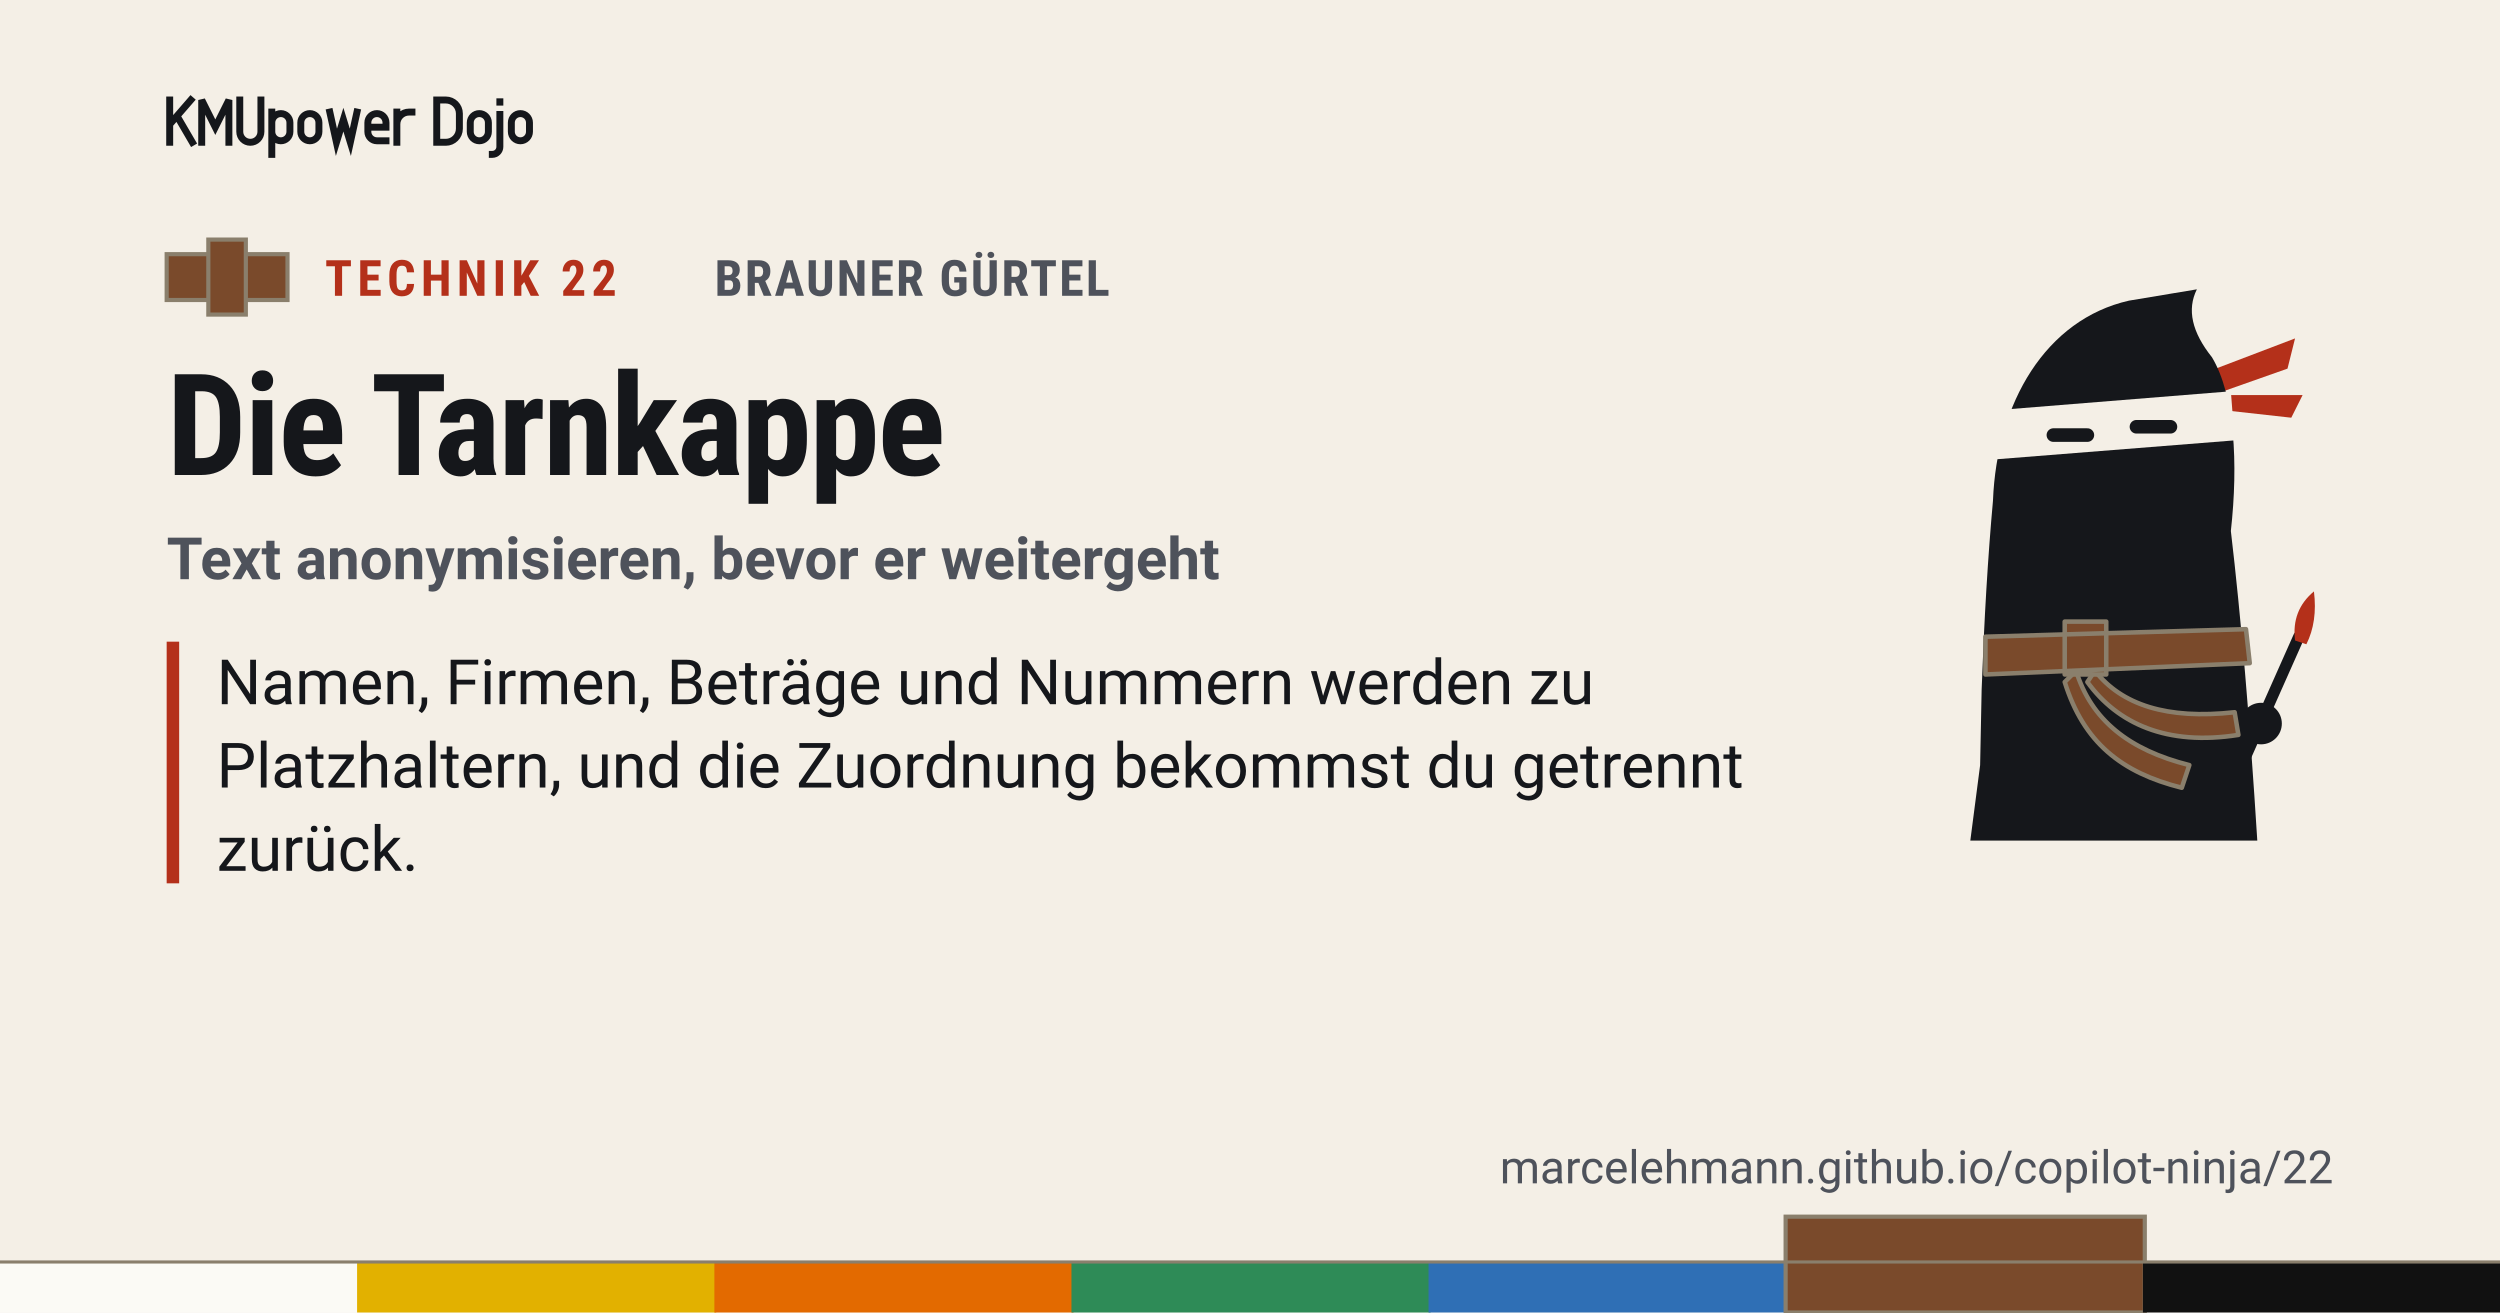
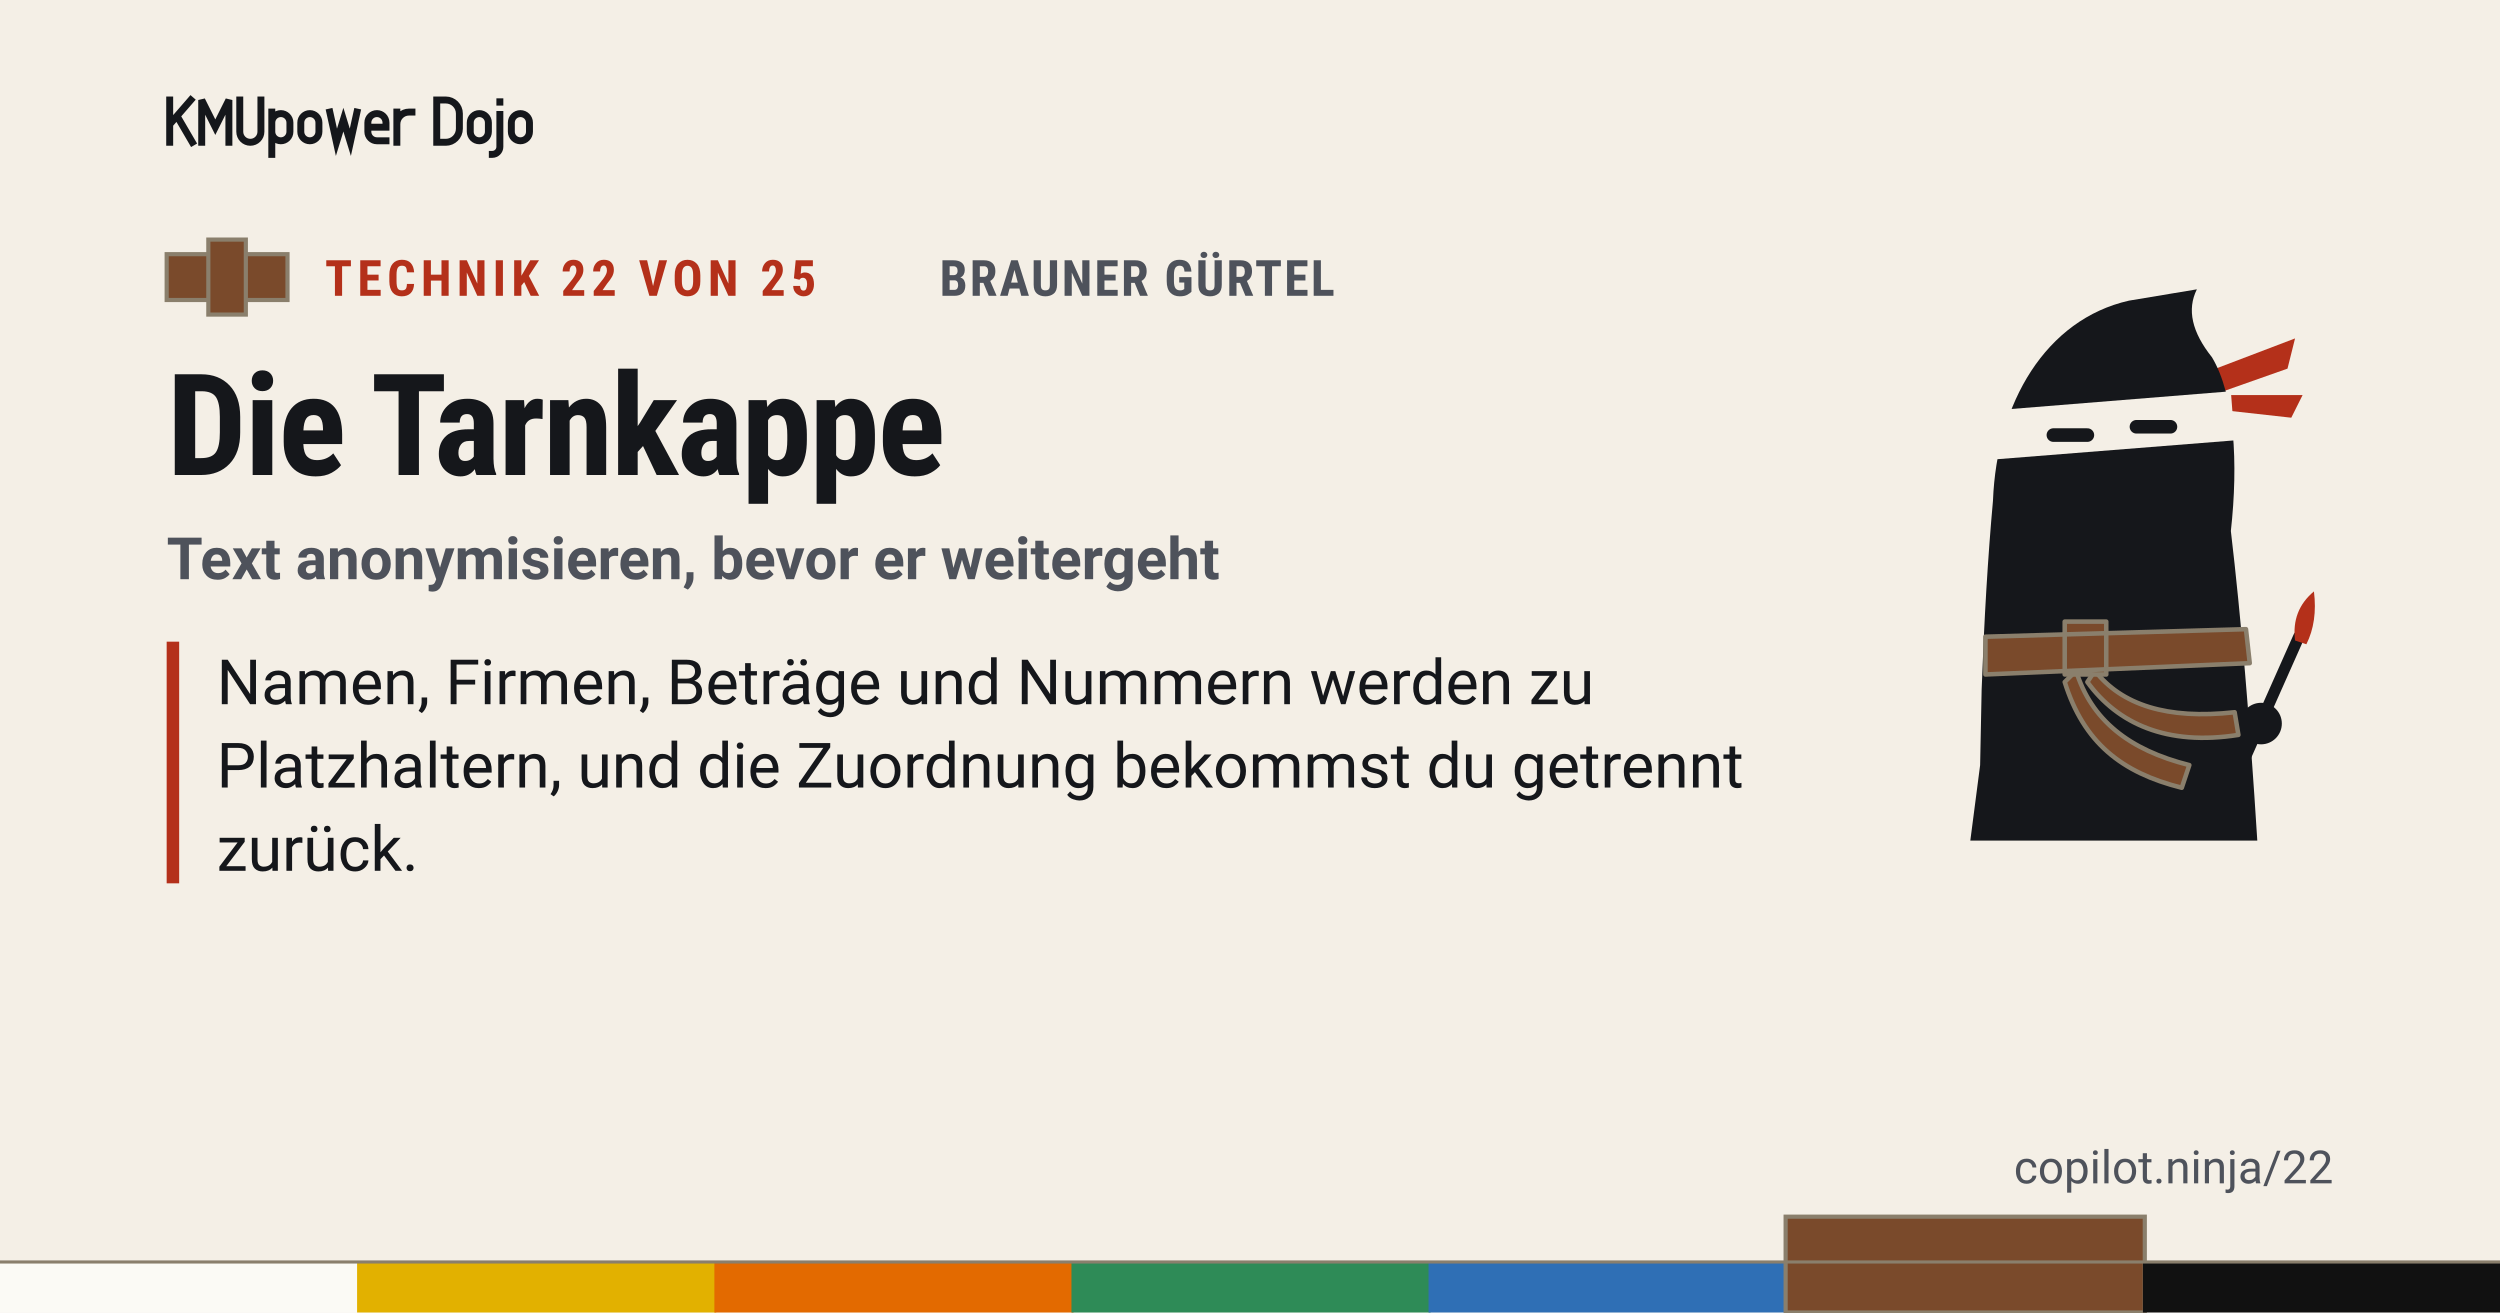
<svg xmlns="http://www.w3.org/2000/svg" width="1200" height="630" viewBox="0 0 1200 630" role="img" aria-label="Technik 22: Die Tarnkappe. Namen, Firmen, Beträge und Nummern werden zu Platzhaltern, und die Zuordnung bekommst du getrennt zurück.">
  <rect width="1200" height="630" fill="#F4EFE6" />
  <g transform="translate(80 48) scale(1.45)" fill="none" stroke="#15171B" stroke-width="2.3" stroke-linecap="square">
    <path d="M1 0V14M8 0L1.5 7.5M3.6 5.6L8.5 14M11.6 14V0L16.1 9L20.6 0V14M24.2 0V10.5A3.5 3.5 0 0 0 31.2 10.5V0M34.8 18V4M34.8 7.5A3 3 0 0 1 40.8 7.5V10.5A3 3 0 0 1 34.8 10.5M44.4 7.5A3 3 0 0 1 50.4 7.5V10.5A3 3 0 0 1 44.4 10.5ZM54 4L56.2 14L58.5 6.5L60.8 14L63 4M66.8 9H72.6V7.5A3 3 0 0 0 66.6 7.5V10.5A3 3 0 0 0 69.6 13.5H72.6M76.2 14V4M76.2 8A4 4 0 0 1 80.2 4H81.2M89.4 0H92.4A4.5 4.5 0 0 1 96.9 4.5V9.5A4.5 4.5 0 0 1 92.4 14H89.4ZM100.5 7.5A3 3 0 0 1 106.5 7.5V10.5A3 3 0 0 1 100.5 10.5ZM110.3 4.8V15.5A2.5 2.5 0 0 1 107.8 18M110.3 0.6V0.7M114.1 7.5A3 3 0 0 1 120.1 7.5V10.5A3 3 0 0 1 114.1 10.5Z" />
  </g>
  <rect x="80" y="122" width="58" height="22" fill="#7A4A2B" stroke="#8A7F6C" stroke-width="2" />
  <rect x="100" y="115" width="18" height="36" fill="#7A4A2B" stroke="#8A7F6C" stroke-width="2" />
-   <text x="156" y="142" font-family="Bahnschrift, 'Avenir Next Condensed', 'Roboto Condensed', 'Arial Narrow', sans-serif" font-weight="700" font-size="24" letter-spacing="2.5" fill="#B4301A">TECHNIK 22</text>
-   <text x="343" y="142" font-family="Bahnschrift, 'Avenir Next Condensed', 'Roboto Condensed', 'Arial Narrow', sans-serif" font-weight="600" font-size="24" letter-spacing="1" fill="#4E525B">BRAUNER GÜRTEL</text>
+   <text x="156" y="142" font-family="Bahnschrift, 'Avenir Next Condensed', 'Roboto Condensed', 'Arial Narrow', sans-serif" font-weight="700" font-size="24" letter-spacing="2.5" fill="#B4301A">TECHNIK 22 VON 25</text>
+   <text x="451" y="142" font-family="Bahnschrift, 'Avenir Next Condensed', 'Roboto Condensed', 'Arial Narrow', sans-serif" font-weight="600" font-size="24" letter-spacing="1" fill="#4E525B">BRAUNER GÜRTEL</text>
  <text x="80" y="228" font-size="68" font-family="Bahnschrift, 'Avenir Next Condensed', 'Roboto Condensed', 'Arial Narrow', sans-serif" font-weight="700" fill="#15171B" letter-spacing="-1">Die Tarnkappe</text>
  <text x="80" y="278" font-size="28" font-family="'Segoe UI', system-ui, -apple-system, Roboto, Arial, sans-serif" font-weight="600" fill="#4E525B">Text anonymisieren, bevor er weitergeht</text>
  <rect x="80" y="308" width="6" height="116" fill="#B4301A" />
  <text x="104" y="338" font-size="30" font-family="'Segoe UI', system-ui, -apple-system, Roboto, Arial, sans-serif" fill="#15171B">Namen, Firmen, Beträge und Nummern werden zu</text>
  <text x="104" y="378" font-size="30" font-family="'Segoe UI', system-ui, -apple-system, Roboto, Arial, sans-serif" fill="#15171B">Platzhaltern, und die Zuordnung bekommst du getrennt</text>
  <text x="104" y="418" font-size="30" font-family="'Segoe UI', system-ui, -apple-system, Roboto, Arial, sans-serif" fill="#15171B">zurück.</text>
  <svg x="902" y="128" width="218" height="290" viewBox="0 0 120 160">
    <style>.t-koerper{fill:#15171B}.t-gesicht{fill:#F4EFE6}.t-augen{fill:none;stroke:#15171B;stroke-width:3.6;stroke-linecap:round}.t-band,.t-pinsel-spitze{fill:#B4301A}.t-guertel,.t-guertel-enden{fill:#7A4A2B;stroke:#8A7F6C;stroke-width:1.2;stroke-linejoin:round}.t-pinsel-stiel{fill:none;stroke:#15171B;stroke-width:3;stroke-linecap:round}.t-hand{fill:#15171B}.t-rolle,.t-strich{display:none}</style>
    <g class="t-figur">
      <path class="t-band" d="M89 27l21-8-2 8-17 6zM90 34h22l-3 6-18-2z" />
      <path class="t-koerper" d="M24 152l2.6-20 .4-20q1-28 3-50c1-26 14-48 36-53l18-3q-4 8 4 18c6 10 7 28 5 46q4 34 7 82z" />
      <path class="t-gesicht" d="M31 38l62-5 1 13-63 5z" />
      <path class="t-augen" d="M46 44.6h9M68 42.4h9" />
      <g class="t-rolle">
        <path class="t-rolle-blatt" d="M30 114h60v18H30z" />
        <path class="t-rolle-zeilen" d="M38 120h40M38 126h28" />
        <path class="t-rolle-enden" d="M25 111h6v24h-6zM89 111h6v24h-6z" />
      </g>
      <path class="t-guertel-enden" d="M52 107c4 13 14 21 30 25l-2 6c-16-4-26-12-31-28zM57 107c7 9 19 13 37 11l1 6c-19 3-32-3-40-14z" />
      <path class="t-guertel" d="M28 98l69-2 1 9-70 3zM49 94h11v14H49z" />
      <g class="t-pinsel">
        <path class="t-pinsel-stiel" d="M95 134l16-36" />
        <path class="t-pinsel-spitze" d="M110 99q-1-8 5-13 1 8-2 14z" />
        <circle class="t-hand" cx="101" cy="121" r="5.5" />
      </g>
      <path class="t-strich" pathLength="1" d="M24 152l2.6-20 .4-20q1-28 3-50c1-26 14-48 36-53l18-3q-4 8 4 18c6 10 7 28 5 46q4 34 7 82z" />
    </g>
  </svg>
-   <text x="1120" y="568" text-anchor="end" font-family="'Segoe UI', system-ui, -apple-system, Roboto, Arial, sans-serif" font-size="22" fill="#4E525B">marcelehmann.github.io/copilot-ninja/22</text>
+   <text x="1120" y="568" text-anchor="end" font-family="'Segoe UI', system-ui, -apple-system, Roboto, Arial, sans-serif" font-size="22" fill="#4E525B">copilot.ninja/22</text>
  <rect x="0.0" y="606" width="172.4" height="24" fill="#FBFAF5" />
  <rect x="171.4" y="606" width="172.4" height="24" fill="#E2B100" />
  <rect x="342.9" y="606" width="172.4" height="24" fill="#E36A00" />
  <rect x="514.3" y="606" width="172.4" height="24" fill="#2E8B57" />
  <rect x="685.7" y="606" width="172.4" height="24" fill="#2F6FB5" />
  <rect x="857.1" y="584" width="172.4" height="46" fill="#7A4A2B" stroke="#8A7F6C" stroke-width="2" />
  <rect x="1028.6" y="606" width="172.4" height="24" fill="#111111" />
  <rect x="0" y="605" width="1200" height="1.5" fill="#8A7F6C" />
</svg>
